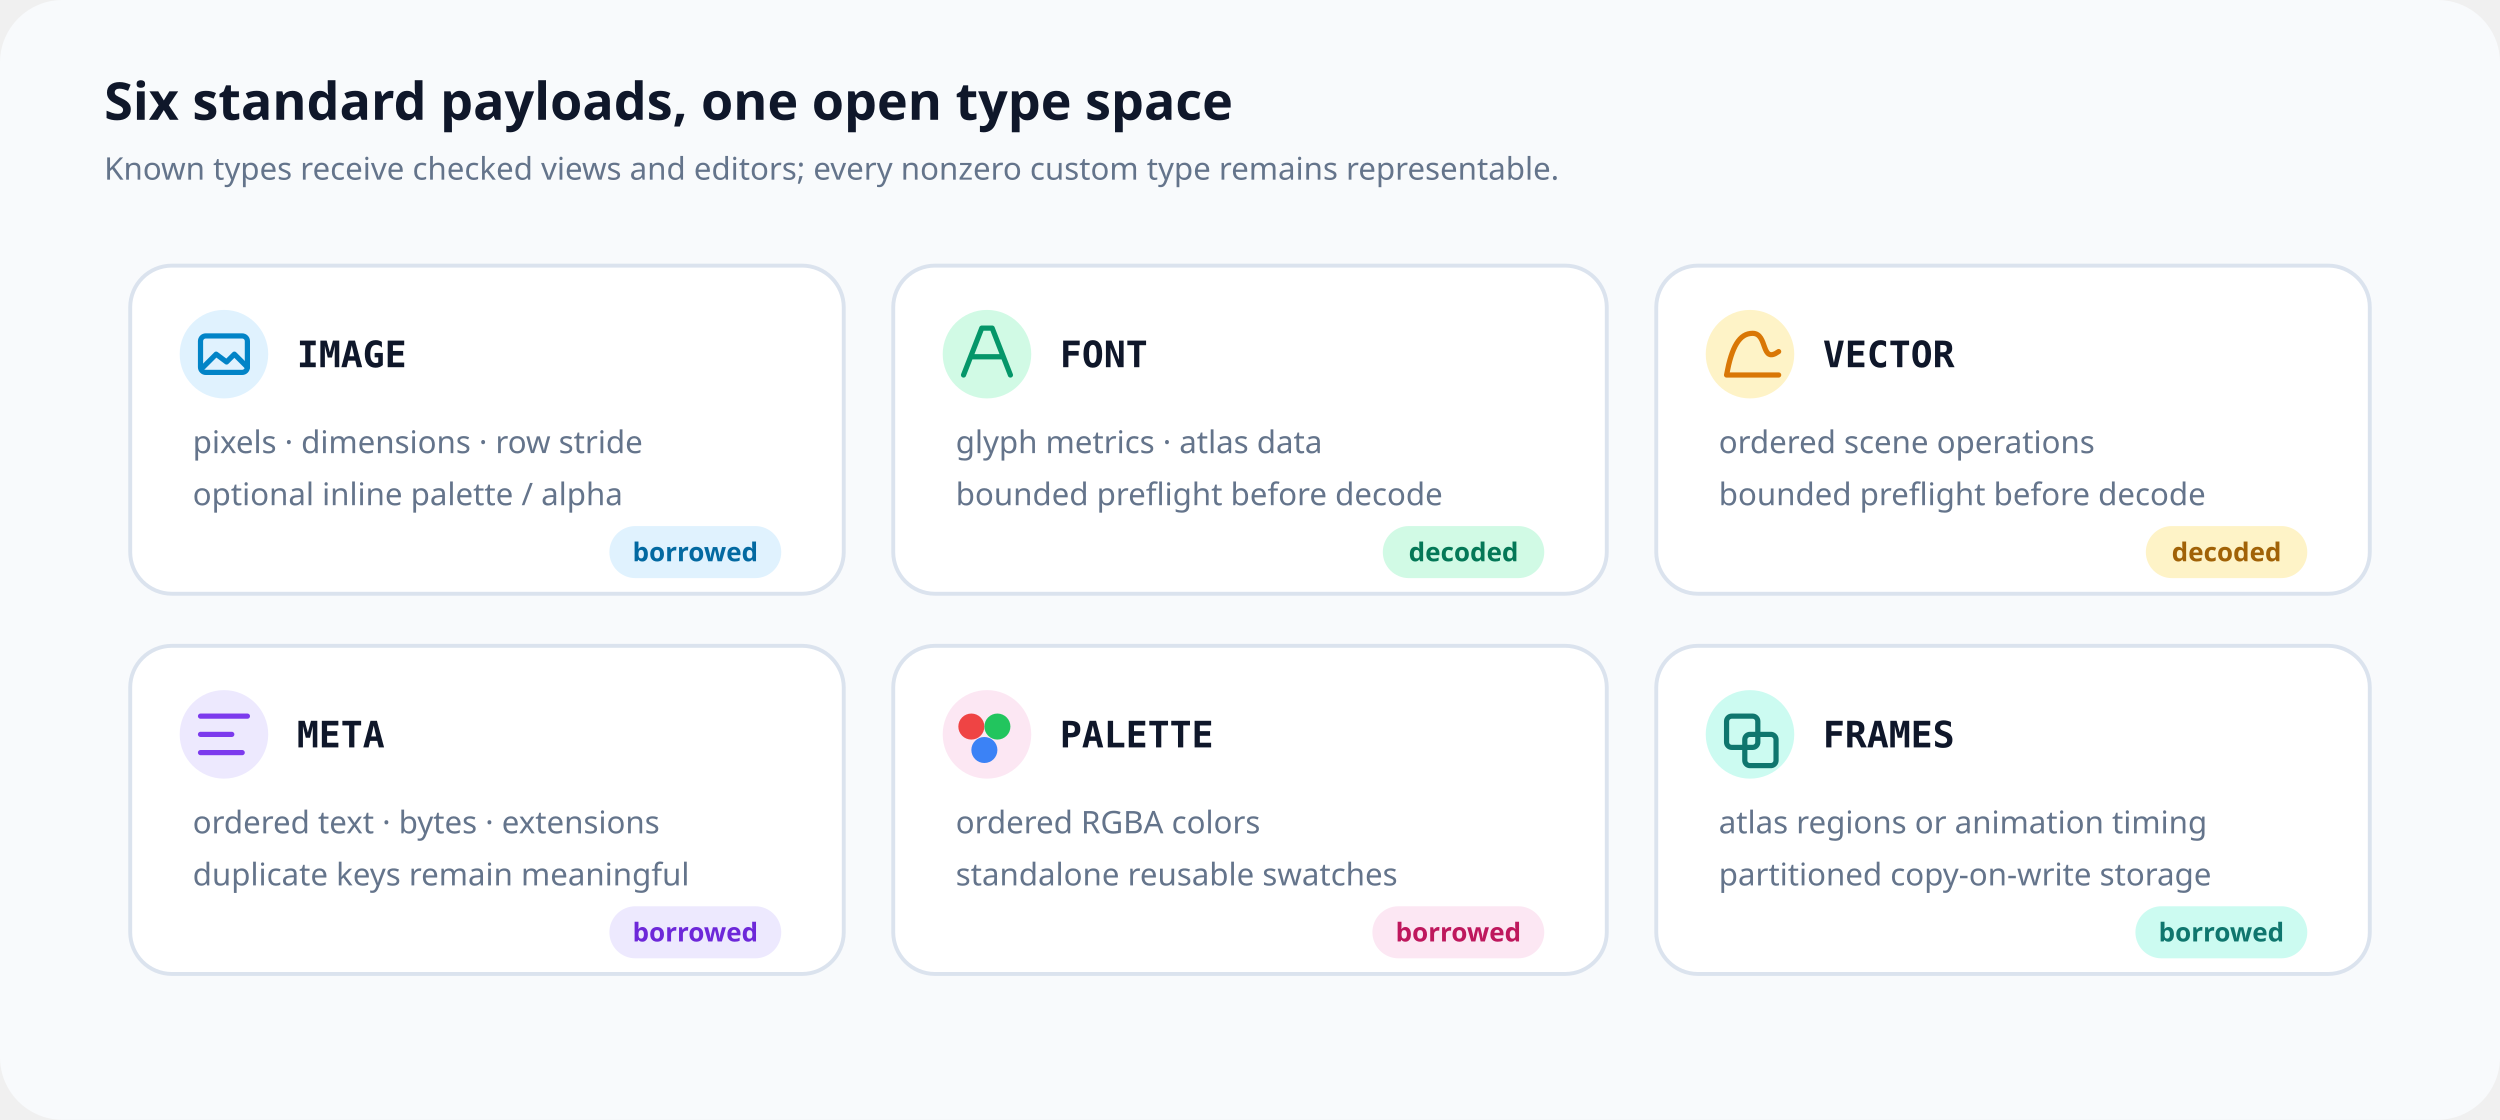
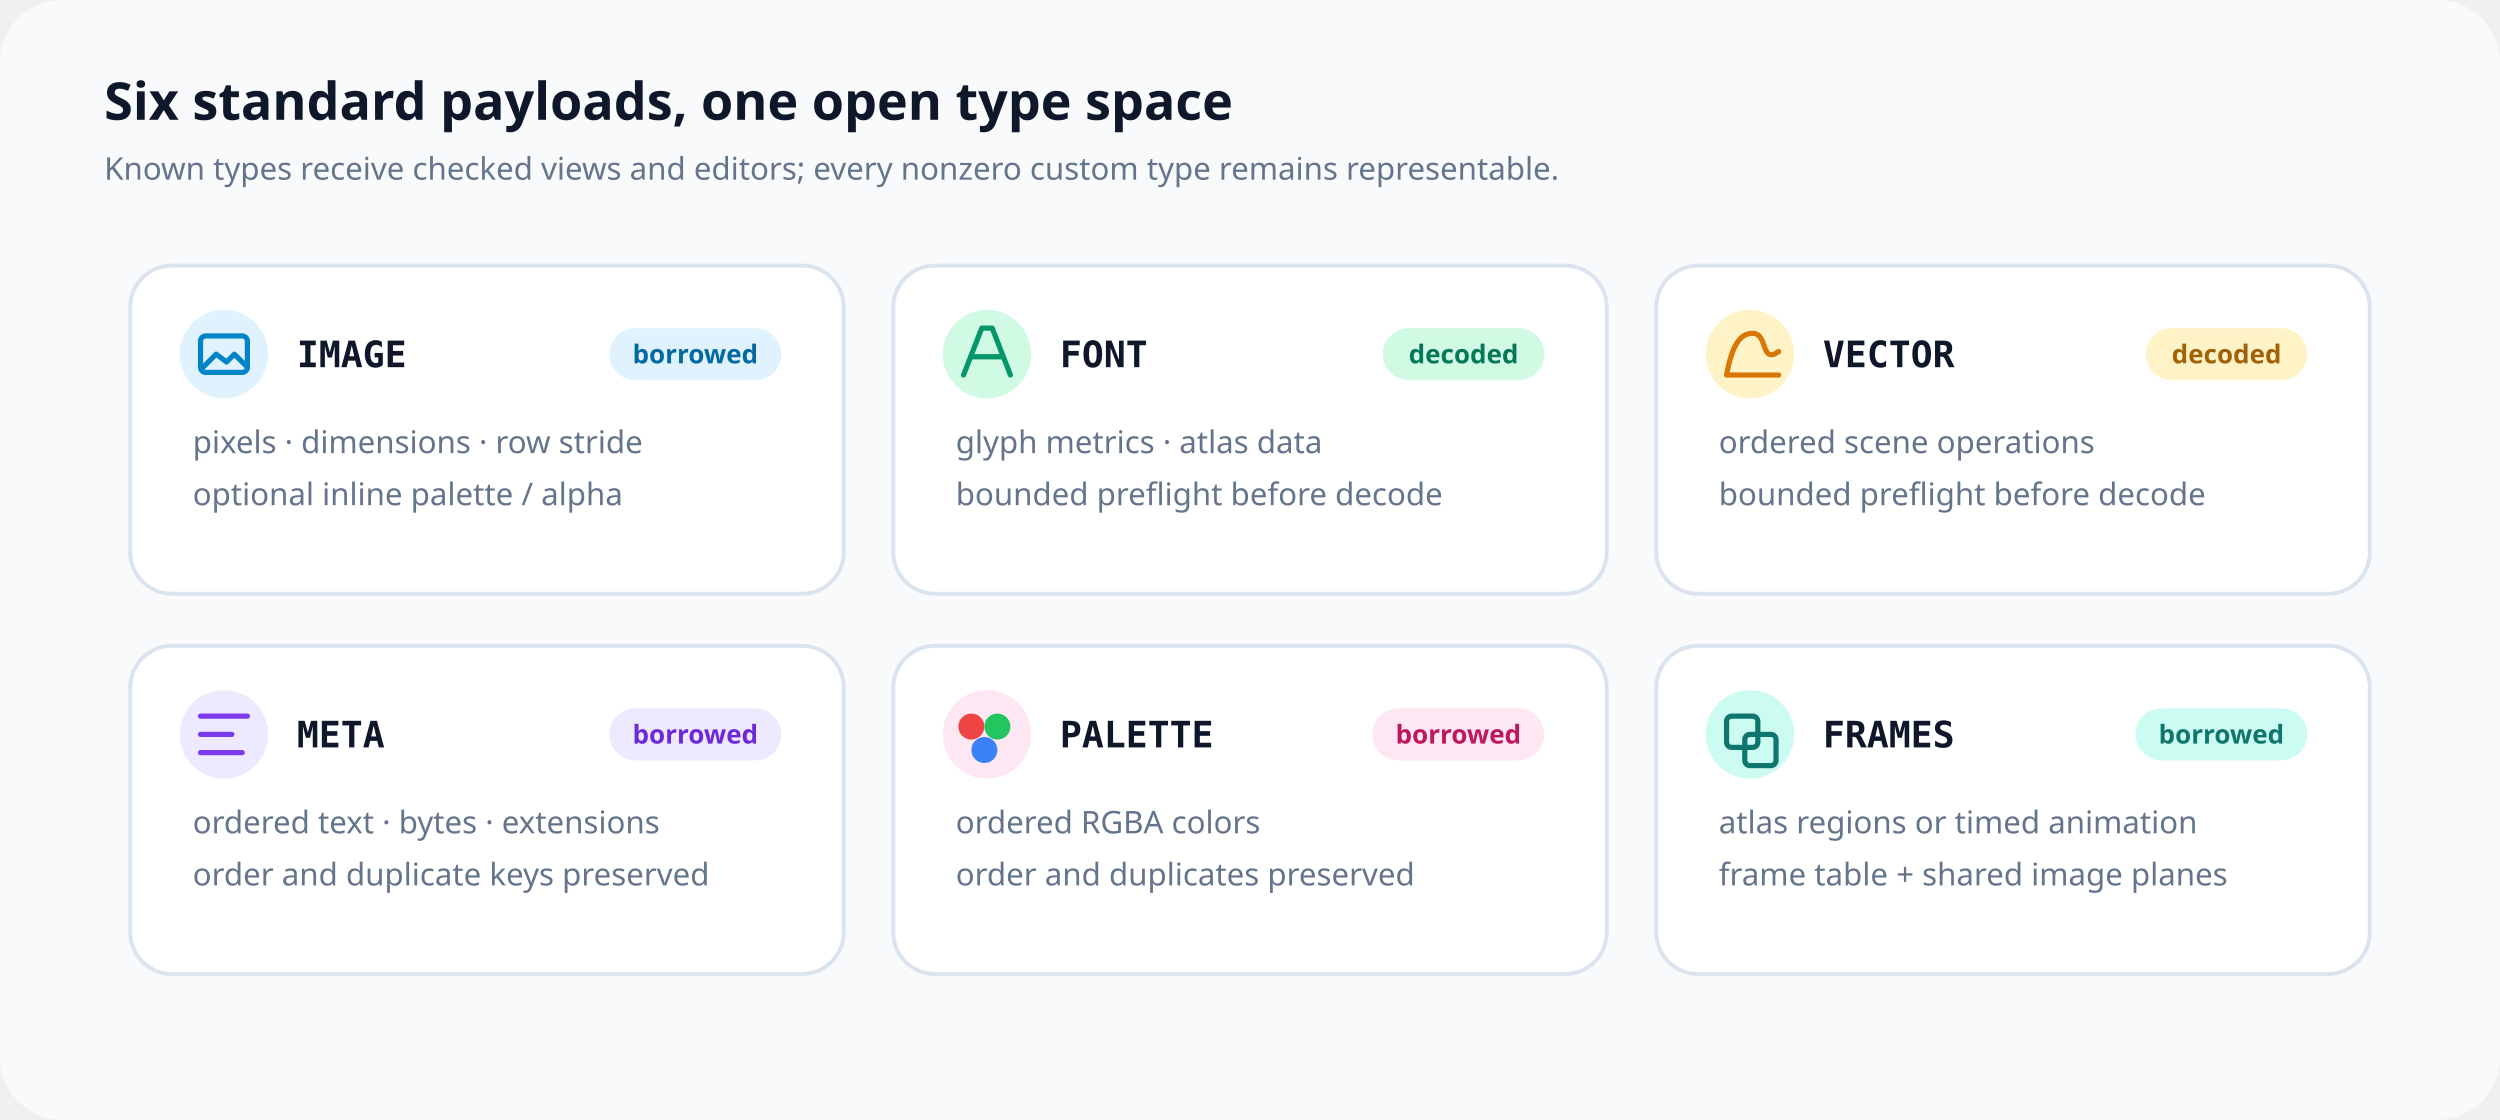
<svg xmlns="http://www.w3.org/2000/svg" width="960" height="430" viewBox="0 0 960 430" role="img" aria-labelledby="title desc">
  <defs>
    <style>
      .bg{fill:#f8fafc}.card{fill:#fff;stroke:#dbe3ee;stroke-width:1.5}.title{fill:#0f172a;font:700 20px system-ui,sans-serif}.head{fill:#0f172a;font:700 14px ui-monospace,monospace}.body{fill:#64748b;font:12px system-ui,sans-serif}.tag{font:650 10px system-ui,sans-serif}.icon{fill:none;stroke-width:2;stroke-linecap:round;stroke-linejoin:round}
      @media(prefers-color-scheme:dark){.bg{fill:#0b1120}.card{fill:#111827;stroke:#334155}.title,.head{fill:#f8fafc}.body{fill:#94a3b8}}
    </style>
  </defs>
  <rect class="bg" width="960" height="430" rx="24" />
  <text class="title" x="40" y="46">Six standard payloads, one open type space</text>
  <text class="body" x="40" y="69">Known types receive checked views and editors; every nonzero custom type remains representable.</text>
  <g transform="translate(50 102)">
    <g>
-       <rect class="card" width="274" height="126" rx="16" />
+       <rect class="card" width="274" height="126" rx="16" data-audit-boundary="image-card" />
      <circle cx="36" cy="34" r="17" fill="#e0f2fe" />
      <rect x="27" y="27" width="18" height="14" rx="2" class="icon" stroke="#0284c7" />
      <path d="M28 39l5-5 4 3 3-3 5 5" class="icon" stroke="#0284c7" />
      <text class="head" x="64" y="39">IMAGE</text>
      <text class="body" x="24" y="72">pixels · dimensions · row stride</text>
      <text class="body" x="24" y="92">optional inline palette / alpha</text>
-       <rect x="184" y="100" width="66" height="20" rx="10" fill="#e0f2fe" />
-       <text class="tag" x="217" y="110" fill="#0369a1" text-anchor="middle" dominant-baseline="middle">borrowed</text>
+       <g transform="translate(184 24)" data-audit-contained-by="image-card" data-audit-min-inset="24 24 0 0">
+         <rect width="66" height="20" rx="10" fill="#e0f2fe" />
+         <text class="tag" x="33" y="10" fill="#0369a1" text-anchor="middle" dominant-baseline="middle">borrowed</text>
+       </g>
    </g>
    <g transform="translate(293)">
-       <rect class="card" width="274" height="126" rx="16" />
+       <rect class="card" width="274" height="126" rx="16" data-audit-boundary="font-card" />
      <circle cx="36" cy="34" r="17" fill="#d1fae5" />
      <path d="M27 42l7-18h4l7 18M30 35h12" class="icon" stroke="#059669" />
      <text class="head" x="64" y="39">FONT</text>
      <text class="body" x="24" y="72">glyph metrics · atlas data</text>
      <text class="body" x="24" y="92">bounded preflight before decode</text>
-       <rect x="188" y="100" width="62" height="20" rx="10" fill="#d1fae5" />
-       <text class="tag" x="219" y="110" fill="#047857" text-anchor="middle" dominant-baseline="middle">decoded</text>
+       <g transform="translate(188 24)" data-audit-contained-by="font-card" data-audit-min-inset="24 24 0 0">
+         <rect width="62" height="20" rx="10" fill="#d1fae5" />
+         <text class="tag" x="31" y="10" fill="#047857" text-anchor="middle" dominant-baseline="middle">decoded</text>
+       </g>
    </g>
    <g transform="translate(586)">
-       <rect class="card" width="274" height="126" rx="16" />
+       <rect class="card" width="274" height="126" rx="16" data-audit-boundary="vector-card" />
      <circle cx="36" cy="34" r="17" fill="#fef3c7" />
      <path d="M27 42c2-11 5-16 10-16 6 0 3 12 10 7M27 42h20" class="icon" stroke="#d97706" />
      <text class="head" x="64" y="39">VECTOR</text>
      <text class="body" x="24" y="72">ordered scene operations</text>
      <text class="body" x="24" y="92">bounded preflight before decode</text>
-       <rect x="188" y="100" width="62" height="20" rx="10" fill="#fef3c7" />
-       <text class="tag" x="219" y="110" fill="#a16207" text-anchor="middle" dominant-baseline="middle">decoded</text>
+       <g transform="translate(188 24)" data-audit-contained-by="vector-card" data-audit-min-inset="24 24 0 0">
+         <rect width="62" height="20" rx="10" fill="#fef3c7" />
+         <text class="tag" x="31" y="10" fill="#a16207" text-anchor="middle" dominant-baseline="middle">decoded</text>
+       </g>
    </g>
    <g transform="translate(0 146)">
-       <rect class="card" width="274" height="126" rx="16" />
+       <rect class="card" width="274" height="126" rx="16" data-audit-boundary="meta-card" />
      <circle cx="36" cy="34" r="17" fill="#ede9fe" />
      <path d="M27 27h18M27 34h12M27 41h16" class="icon" stroke="#7c3aed" />
      <text class="head" x="64" y="39">META</text>
      <text class="body" x="24" y="72">ordered text · bytes · extensions</text>
-       <text class="body" x="24" y="92">duplicate keys remain meaningful</text>
-       <rect x="184" y="100" width="66" height="20" rx="10" fill="#ede9fe" />
-       <text class="tag" x="217" y="110" fill="#6d28d9" text-anchor="middle" dominant-baseline="middle">borrowed</text>
+       <text class="body" x="24" y="92">order and duplicate keys preserved</text>
+       <g transform="translate(184 24)" data-audit-contained-by="meta-card" data-audit-min-inset="24 24 0 0">
+         <rect width="66" height="20" rx="10" fill="#ede9fe" />
+         <text class="tag" x="33" y="10" fill="#6d28d9" text-anchor="middle" dominant-baseline="middle">borrowed</text>
+       </g>
    </g>
    <g transform="translate(293 146)">
-       <rect class="card" width="274" height="126" rx="16" />
+       <rect class="card" width="274" height="126" rx="16" data-audit-boundary="palette-card" />
      <circle cx="36" cy="34" r="17" fill="#fce7f3" />
      <circle cx="30" cy="31" r="5" fill="#ef4444" />
      <circle cx="40" cy="31" r="5" fill="#22c55e" />
      <circle cx="35" cy="40" r="5" fill="#3b82f6" />
      <text class="head" x="64" y="39">PALETTE</text>
      <text class="body" x="24" y="72">ordered RGBA colors</text>
-       <text class="body" x="24" y="92">standalone reusable swatches</text>
-       <rect x="184" y="100" width="66" height="20" rx="10" fill="#fce7f3" />
-       <text class="tag" x="217" y="110" fill="#be185d" text-anchor="middle" dominant-baseline="middle">borrowed</text>
+       <text class="body" x="24" y="92">order and duplicates preserved</text>
+       <g transform="translate(184 24)" data-audit-contained-by="palette-card" data-audit-min-inset="24 24 0 0">
+         <rect width="66" height="20" rx="10" fill="#fce7f3" />
+         <text class="tag" x="33" y="10" fill="#be185d" text-anchor="middle" dominant-baseline="middle">borrowed</text>
+       </g>
    </g>
    <g transform="translate(586 146)">
-       <rect class="card" width="274" height="126" rx="16" />
+       <rect class="card" width="274" height="126" rx="16" data-audit-boundary="frames-card" />
      <circle cx="36" cy="34" r="17" fill="#ccfbf1" />
      <rect x="27" y="27" width="12" height="12" rx="2" class="icon" stroke="#0f766e" />
      <rect x="34" y="34" width="12" height="12" rx="2" class="icon" stroke="#0f766e" />
      <text class="head" x="64" y="39">FRAMES</text>
-       <text class="body" x="24" y="72">atlas regions or animation timing</text>
-       <text class="body" x="24" y="92">partitioned copy-on-write storage</text>
-       <rect x="184" y="100" width="66" height="20" rx="10" fill="#ccfbf1" />
-       <text class="tag" x="217" y="110" fill="#0f766e" text-anchor="middle" dominant-baseline="middle">borrowed</text>
+       <text class="body" x="24" y="72">atlas regions or timed animation</text>
+       <text class="body" x="24" y="92">frame table + shared image planes</text>
+       <g transform="translate(184 24)" data-audit-contained-by="frames-card" data-audit-min-inset="24 24 0 0">
+         <rect width="66" height="20" rx="10" fill="#ccfbf1" />
+         <text class="tag" x="33" y="10" fill="#0f766e" text-anchor="middle" dominant-baseline="middle">borrowed</text>
+       </g>
    </g>
  </g>
</svg>
